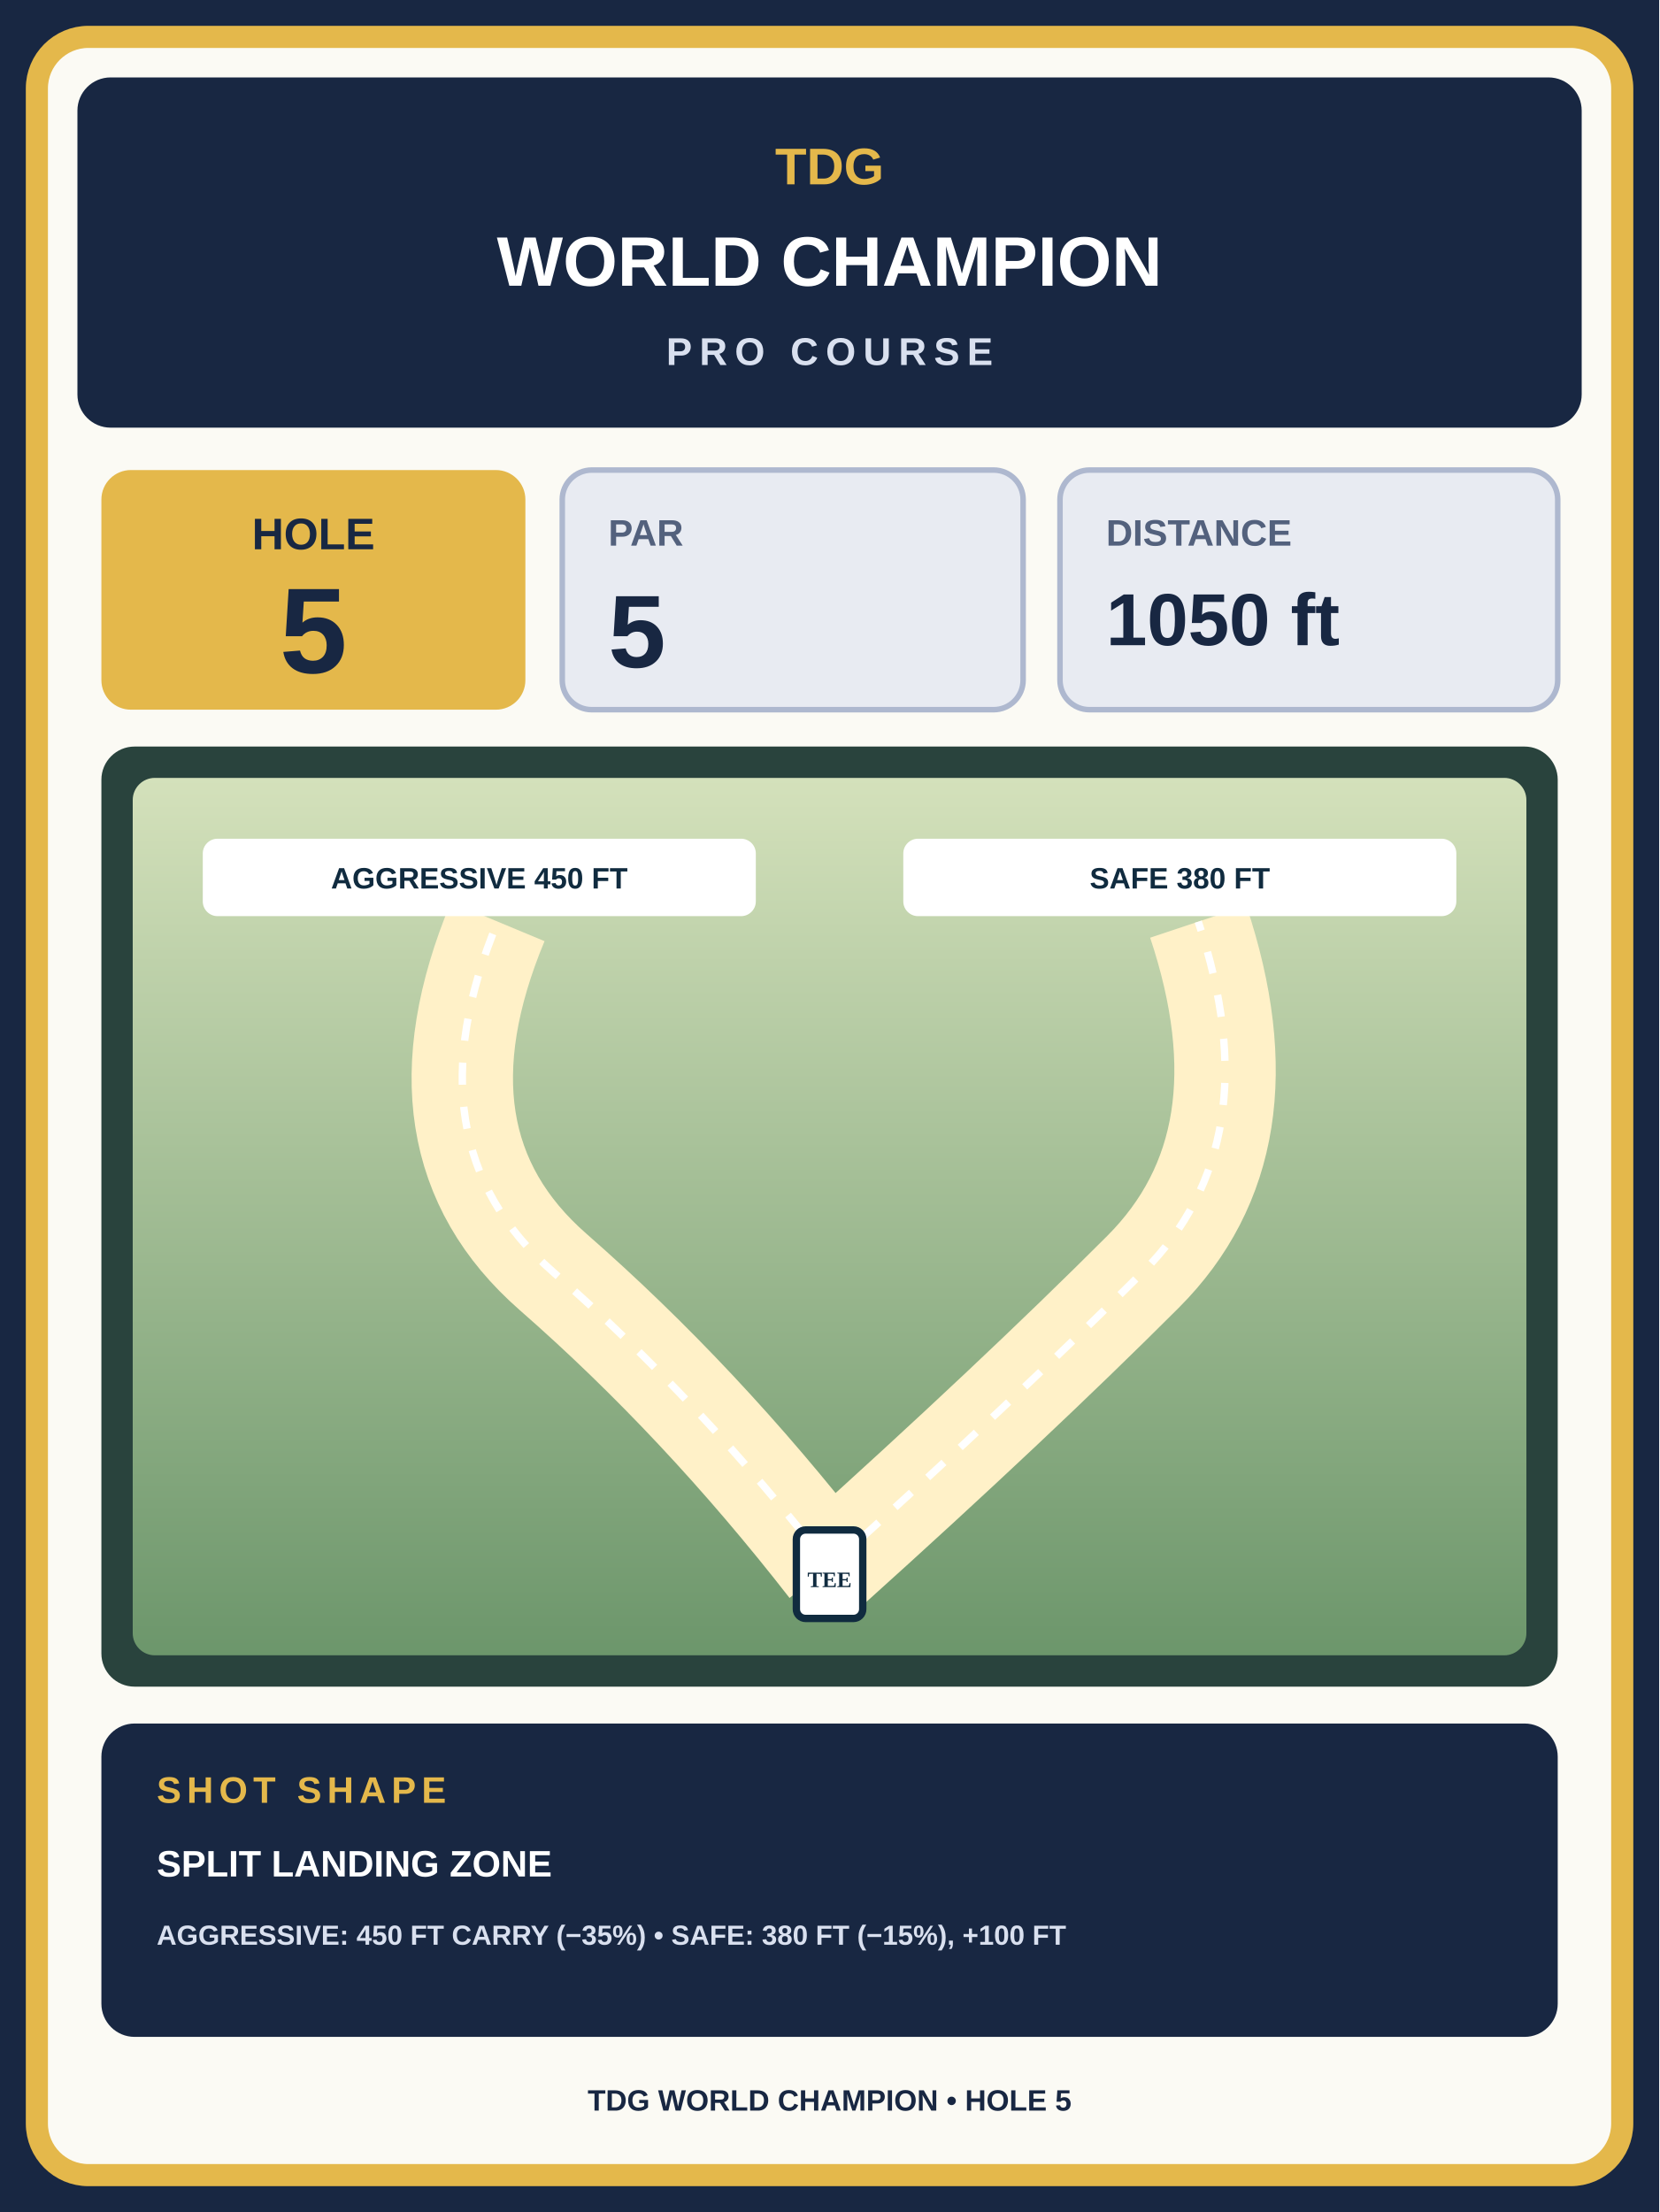
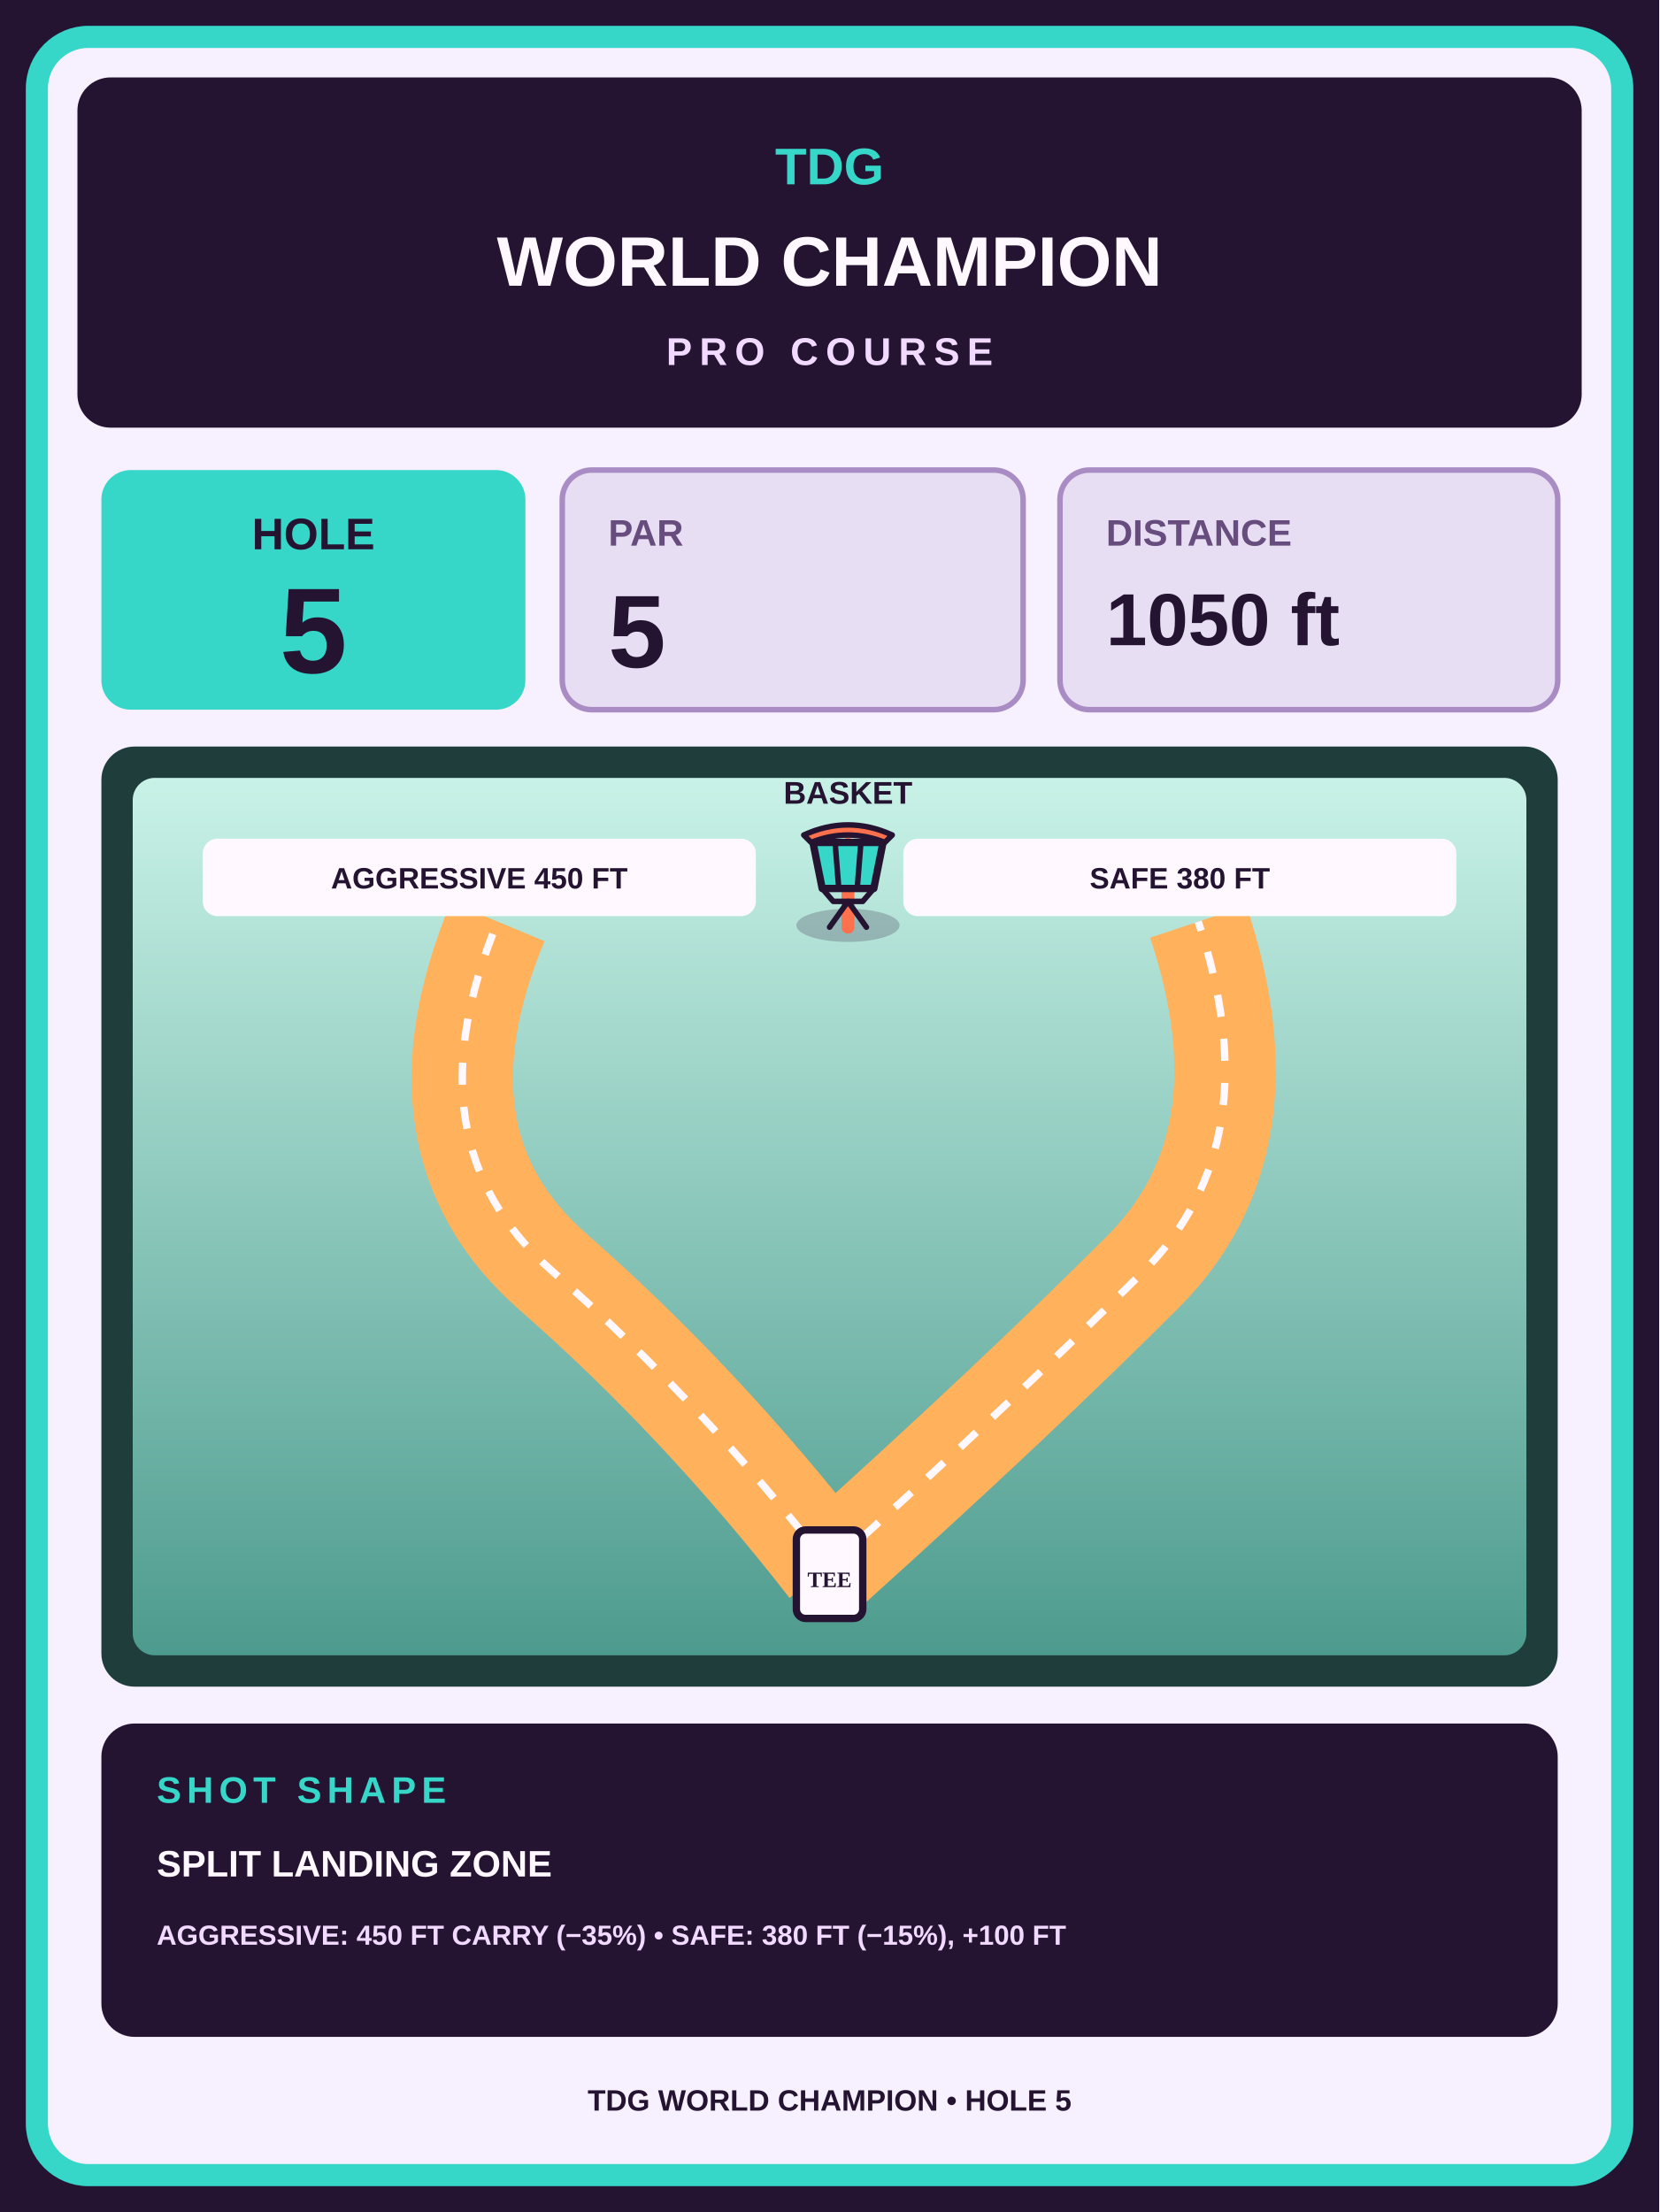
<svg xmlns="http://www.w3.org/2000/svg" viewBox="0 0 900 1200">
  <defs>
    <linearGradient id="turf" x2="0" y2="1">
-       <stop stop-color="#d4e1bb" />
-       <stop offset="1" stop-color="#6c966b" />
+       <stop stop-color="#c9f2e7" />
+       <stop offset="1" stop-color="#4d9b8e" />
    </linearGradient>
  </defs>
-   <style>.label{font-family:Arial,sans-serif;font-size:16px;font-weight:900;fill:#102b3f}.small{font-family:Arial,sans-serif;font-size:13px;font-weight:800;fill:#102b3f}</style>
-   <rect width="900" height="1200" fill="#182742" />
-   <rect x="20" y="20" width="860" height="1160" rx="28" fill="#fbfaf4" stroke="#e4b84b" stroke-width="12" />
-   <rect x="42" y="42" width="816" height="190" rx="18" fill="#182742" />
-   <text x="450" y="100" text-anchor="middle" font-family="Arial" font-size="28" font-weight="900" fill="#e4b84b">TDG</text>
-   <text x="450" y="155" text-anchor="middle" font-family="Arial" font-size="38" font-weight="900" fill="#fff">WORLD CHAMPION</text>
-   <text x="450" y="198" text-anchor="middle" font-family="Arial" font-size="21" font-weight="800" letter-spacing="4" fill="#d9e0ef">PRO COURSE</text>
-   <rect x="55" y="255" width="230" height="130" rx="16" fill="#e4b84b" />
-   <text x="170" y="298" text-anchor="middle" font-family="Arial" font-size="24" font-weight="900" fill="#182742">HOLE</text>
-   <text x="170" y="365" text-anchor="middle" font-family="Arial" font-size="66" font-weight="900" fill="#182742">5</text>
-   <rect x="305" y="255" width="250" height="130" rx="16" fill="#e8ebf2" stroke="#aeb8cf" stroke-width="3" />
-   <text x="330" y="296" font-family="Arial" font-size="20" font-weight="800" fill="#53617d">PAR</text>
-   <text x="330" y="362" font-family="Arial" font-size="56" font-weight="900" fill="#182742">5</text>
-   <rect x="575" y="255" width="270" height="130" rx="16" fill="#e8ebf2" stroke="#aeb8cf" stroke-width="3" />
-   <text x="600" y="296" font-family="Arial" font-size="20" font-weight="800" fill="#53617d">DISTANCE</text>
-   <text x="600" y="350" font-family="Arial" font-size="40" font-weight="900" fill="#182742">1050 ft</text>
-   <rect x="55" y="405" width="790" height="510" rx="18" fill="#29433d" />
+   <style>.label{font-family:Arial,sans-serif;font-size:16px;font-weight:900;fill:#241331}.small{font-family:Arial,sans-serif;font-size:13px;font-weight:800;fill:#241331}</style>
+   <rect width="900" height="1200" fill="#241331" />
+   <rect x="20" y="20" width="860" height="1160" rx="28" fill="#f6f0ff" stroke="#36d6c8" stroke-width="12" />
+   <rect x="42" y="42" width="816" height="190" rx="18" fill="#241331" />
+   <text x="450" y="100" text-anchor="middle" font-family="Arial" font-size="28" font-weight="900" fill="#36d6c8">TDG</text>
+   <text x="450" y="155" text-anchor="middle" font-family="Arial" font-size="38" font-weight="900" fill="#fff9ff">WORLD CHAMPION</text>
+   <text x="450" y="198" text-anchor="middle" font-family="Arial" font-size="21" font-weight="800" letter-spacing="4" fill="#f2d9ff">PRO COURSE</text>
+   <rect x="55" y="255" width="230" height="130" rx="16" fill="#36d6c8" />
+   <text x="170" y="298" text-anchor="middle" font-family="Arial" font-size="24" font-weight="900" fill="#241331">HOLE</text>
+   <text x="170" y="365" text-anchor="middle" font-family="Arial" font-size="66" font-weight="900" fill="#241331">5</text>
+   <rect x="305" y="255" width="250" height="130" rx="16" fill="#e8def4" stroke="#a98cc4" stroke-width="3" />
+   <text x="330" y="296" font-family="Arial" font-size="20" font-weight="800" fill="#674d7d">PAR</text>
+   <text x="330" y="362" font-family="Arial" font-size="56" font-weight="900" fill="#241331">5</text>
+   <rect x="575" y="255" width="270" height="130" rx="16" fill="#e8def4" stroke="#a98cc4" stroke-width="3" />
+   <text x="600" y="296" font-family="Arial" font-size="20" font-weight="800" fill="#674d7d">DISTANCE</text>
+   <text x="600" y="350" font-family="Arial" font-size="40" font-weight="900" fill="#241331">1050 ft</text>
+   <rect x="55" y="405" width="790" height="510" rx="18" fill="#1f3e3b" />
  <rect x="72" y="422" width="756" height="476" rx="12" fill="url(#turf)" />
-   <path d="M450 850 Q380 760 300 690 T270 500" stroke="#fff1c8" stroke-width="55" fill="none" />
-   <path d="M450 850 Q550 760 620 690 T650 500" stroke="#fff1c8" stroke-width="55" fill="none" />
-   <path d="M450 850 Q380 760 300 690 T270 500 M450 850 Q550 760 620 690 T650 500" stroke="#fff" stroke-width="4" stroke-dasharray="12 12" fill="none" />
-   <rect x="110" y="455" width="300" height="42" rx="8" fill="#fff" />
+   <path d="M450 850 Q380 760 300 690 T270 500" stroke="#ffb15c" stroke-width="55" fill="none" />
+   <path d="M450 850 Q550 760 620 690 T650 500" stroke="#ffb15c" stroke-width="55" fill="none" />
+   <path d="M450 850 Q380 760 300 690 T270 500 M450 850 Q550 760 620 690 T650 500" stroke="#fff9ff" stroke-width="4" stroke-dasharray="12 12" fill="none" />
+   <rect x="110" y="455" width="300" height="42" rx="8" fill="#fff9ff" />
  <text x="260" y="482" text-anchor="middle" class="label">AGGRESSIVE 450 FT</text>
-   <rect x="490" y="455" width="300" height="42" rx="8" fill="#fff" />
+   <rect x="490" y="455" width="300" height="42" rx="8" fill="#fff9ff" />
  <text x="640" y="482" text-anchor="middle" class="label">SAFE 380 FT</text>
-   <rect x="432" y="830" width="36" height="48" rx="5" fill="#fff" stroke="#102b3f" stroke-width="4" />
-   <text x="450" y="861" text-anchor="middle" font-size="12" font-weight="900" fill="#102b3f">TEE</text>
-   <rect x="55" y="935" width="790" height="170" rx="18" fill="#182742" />
-   <text x="85" y="978" font-family="Arial" font-size="20" font-weight="900" letter-spacing="3" fill="#e4b84b">SHOT SHAPE</text>
-   <text x="85" y="1018" font-family="Arial" font-size="20" font-weight="900" fill="#fff">SPLIT LANDING ZONE</text>
-   <text x="85" y="1055" font-family="Arial" font-size="15" font-weight="800" fill="#d9e0ef">AGGRESSIVE: 450 FT CARRY (−35%) • SAFE: 380 FT (−15%), +100 FT</text>
-   <text x="450" y="1145" text-anchor="middle" font-family="Arial" font-size="16" font-weight="900" fill="#182742">TDG WORLD CHAMPION • HOLE 5</text>
+   <g id="basket" transform="translate(460 500)" stroke="#241331" stroke-linecap="round" stroke-linejoin="round">
+     <ellipse cx="0" cy="2" rx="28" ry="9" fill="#241331" opacity=".22" stroke="none" />
+     <path d="M0 3 V-42" stroke="#ff704d" stroke-width="7" />
+     <path d="M-19 -43 L19 -43 L14 -18 L-14 -18 Z" fill="#36d6c8" stroke-width="4" />
+     <path d="M-19 -43 L-14 -18 M-7 -43 L-5 -18 M7 -43 L5 -18 M19 -43 L14 -18 M-19 -43 Q0 -55 19 -43" fill="none" stroke-width="3" />
+     <path d="M-24 -47 Q0 -58 24 -47 L20 -43 Q0 -51 -20 -43 Z" fill="#ff704d" stroke-width="3" />
+     <path d="M-14 -18 L-8 -11 L8 -11 L14 -18" fill="none" stroke-width="3" />
+     <path d="M-10 3 L0 -11 L10 3" fill="none" stroke-width="3" />
+     <text x="0" y="-64" text-anchor="middle" font-family="Arial" font-size="17" font-weight="900" fill="#241331" stroke="none">BASKET</text>
+   </g>
+   <rect x="432" y="830" width="36" height="48" rx="5" fill="#fff9ff" stroke="#241331" stroke-width="4" />
+   <text x="450" y="861" text-anchor="middle" font-size="12" font-weight="900" fill="#241331">TEE</text>
+   <rect x="55" y="935" width="790" height="170" rx="18" fill="#241331" />
+   <text x="85" y="978" font-family="Arial" font-size="20" font-weight="900" letter-spacing="3" fill="#36d6c8">SHOT SHAPE</text>
+   <text x="85" y="1018" font-family="Arial" font-size="20" font-weight="900" fill="#fff9ff">SPLIT LANDING ZONE</text>
+   <text x="85" y="1055" font-family="Arial" font-size="15" font-weight="800" fill="#f2d9ff">AGGRESSIVE: 450 FT CARRY (−35%) • SAFE: 380 FT (−15%), +100 FT</text>
+   <text x="450" y="1145" text-anchor="middle" font-family="Arial" font-size="16" font-weight="900" fill="#241331">TDG WORLD CHAMPION • HOLE 5</text>
</svg>
